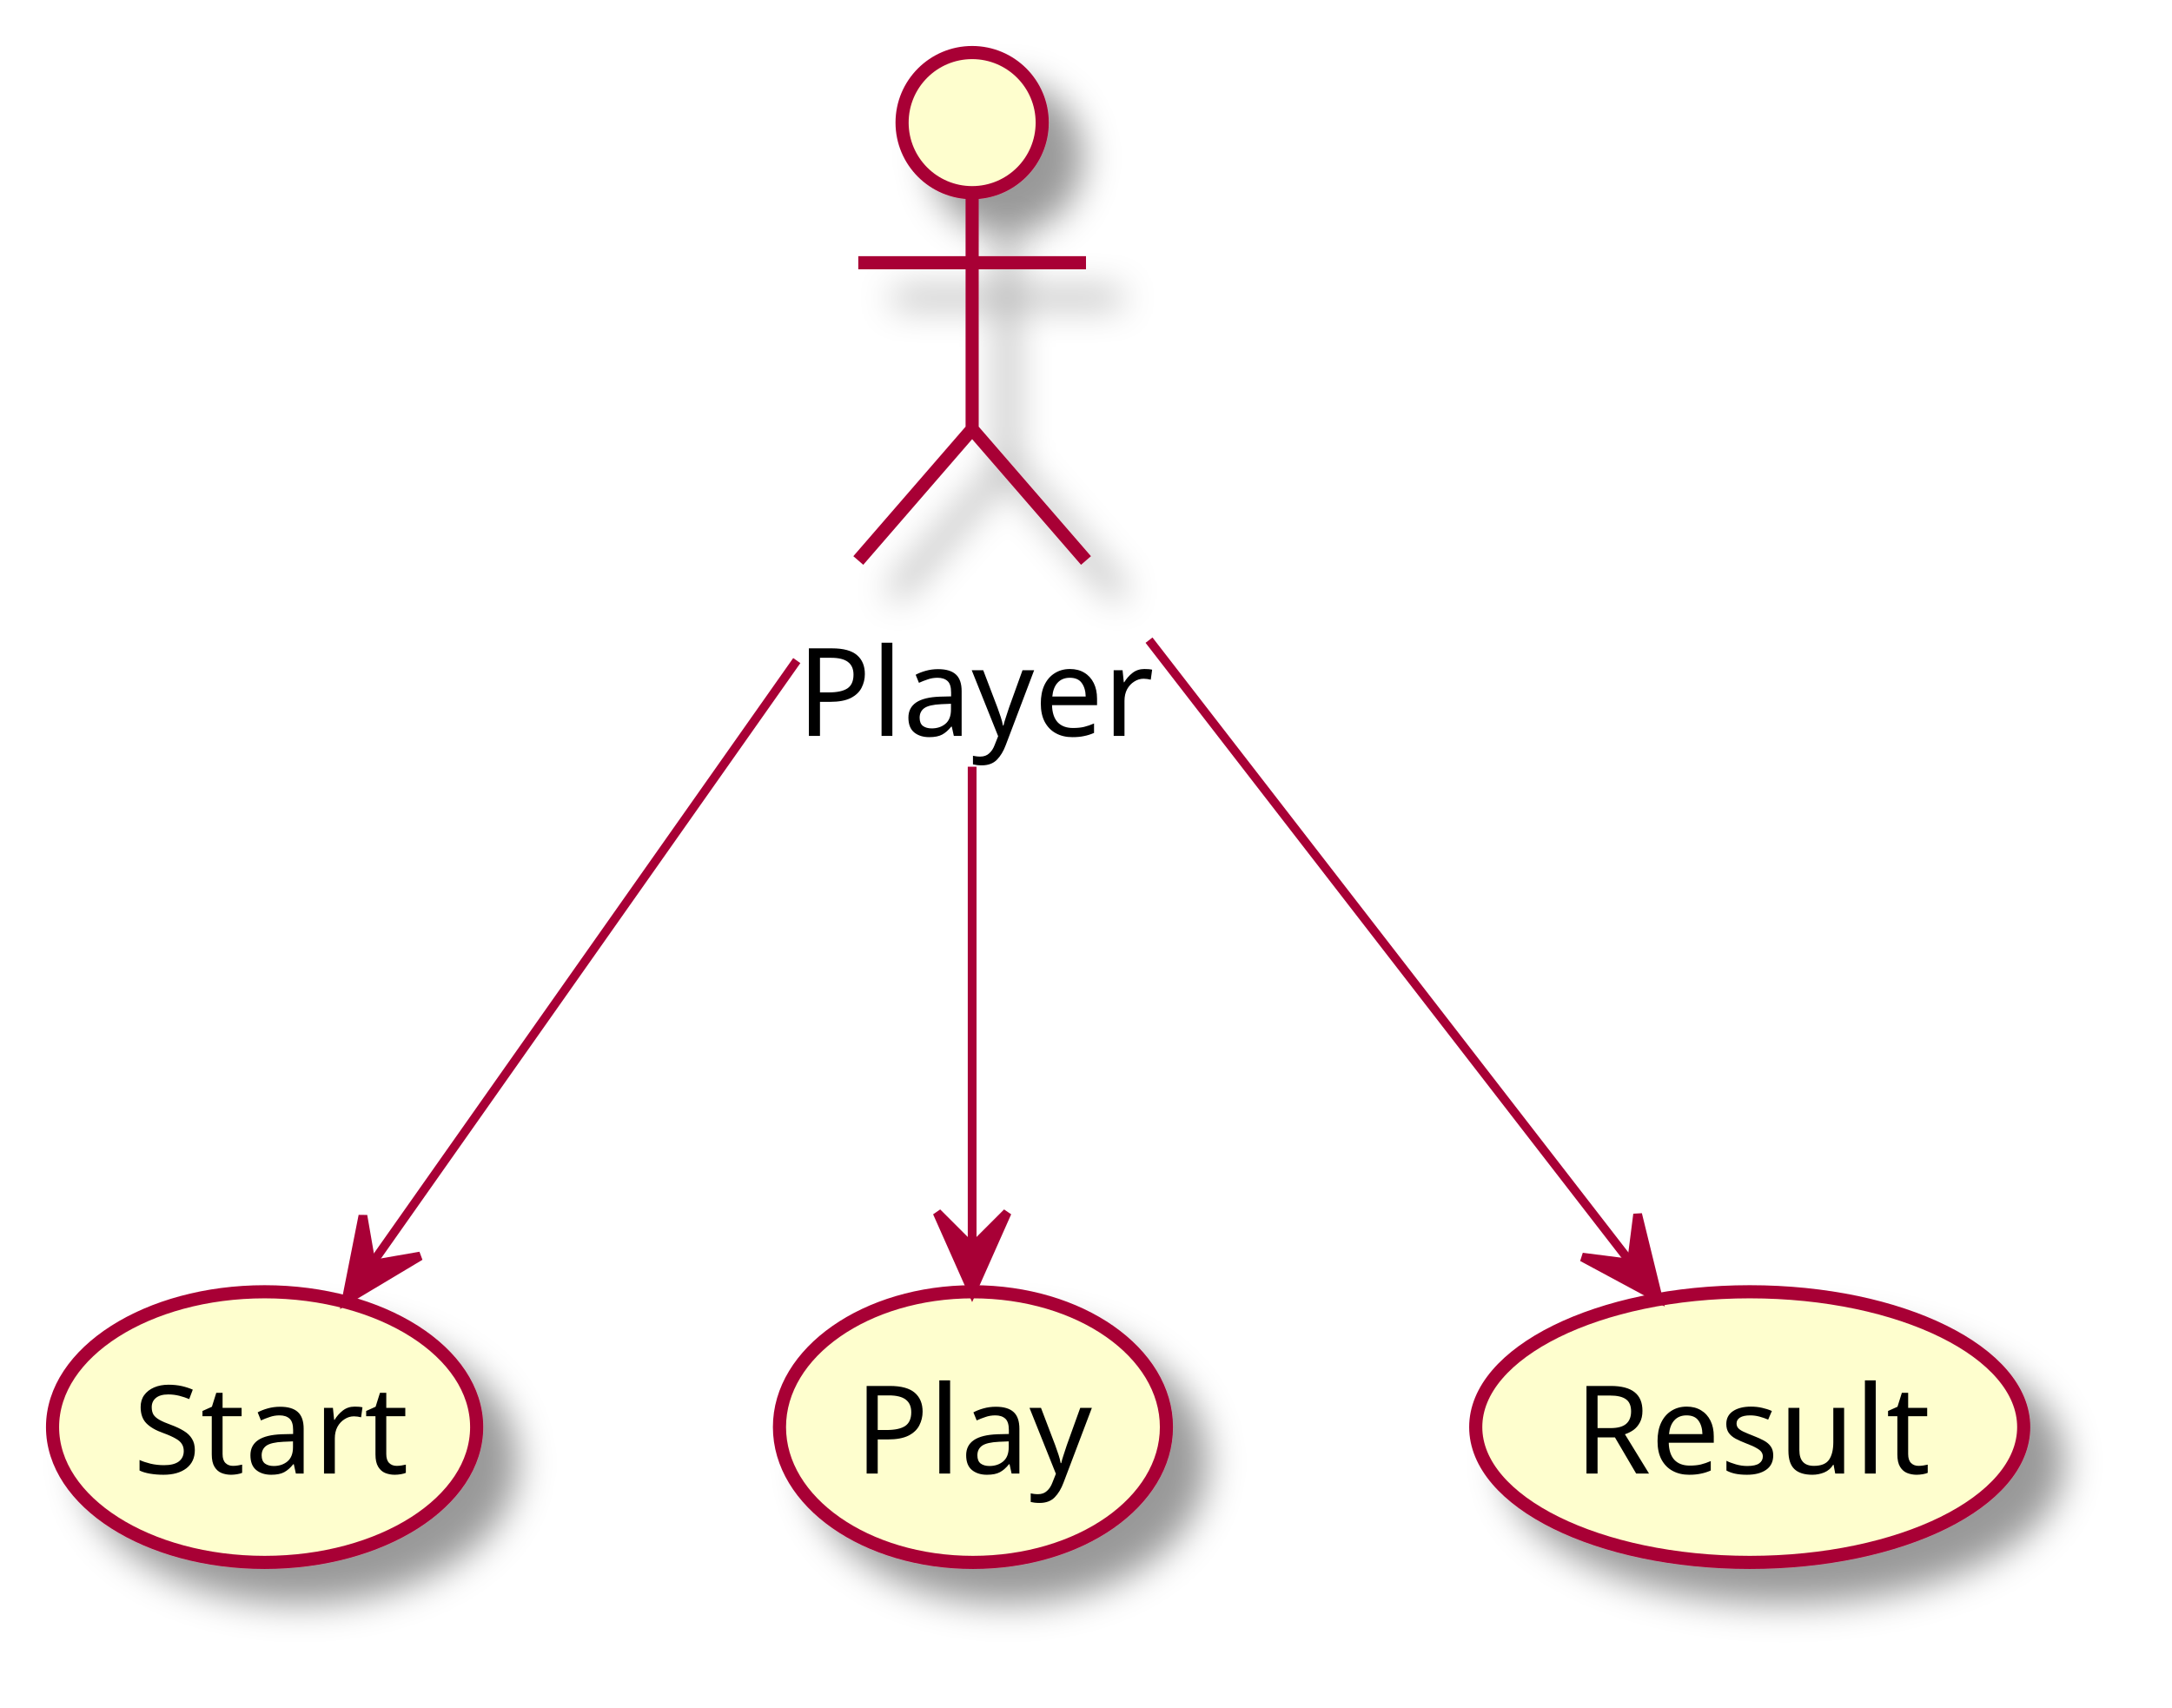
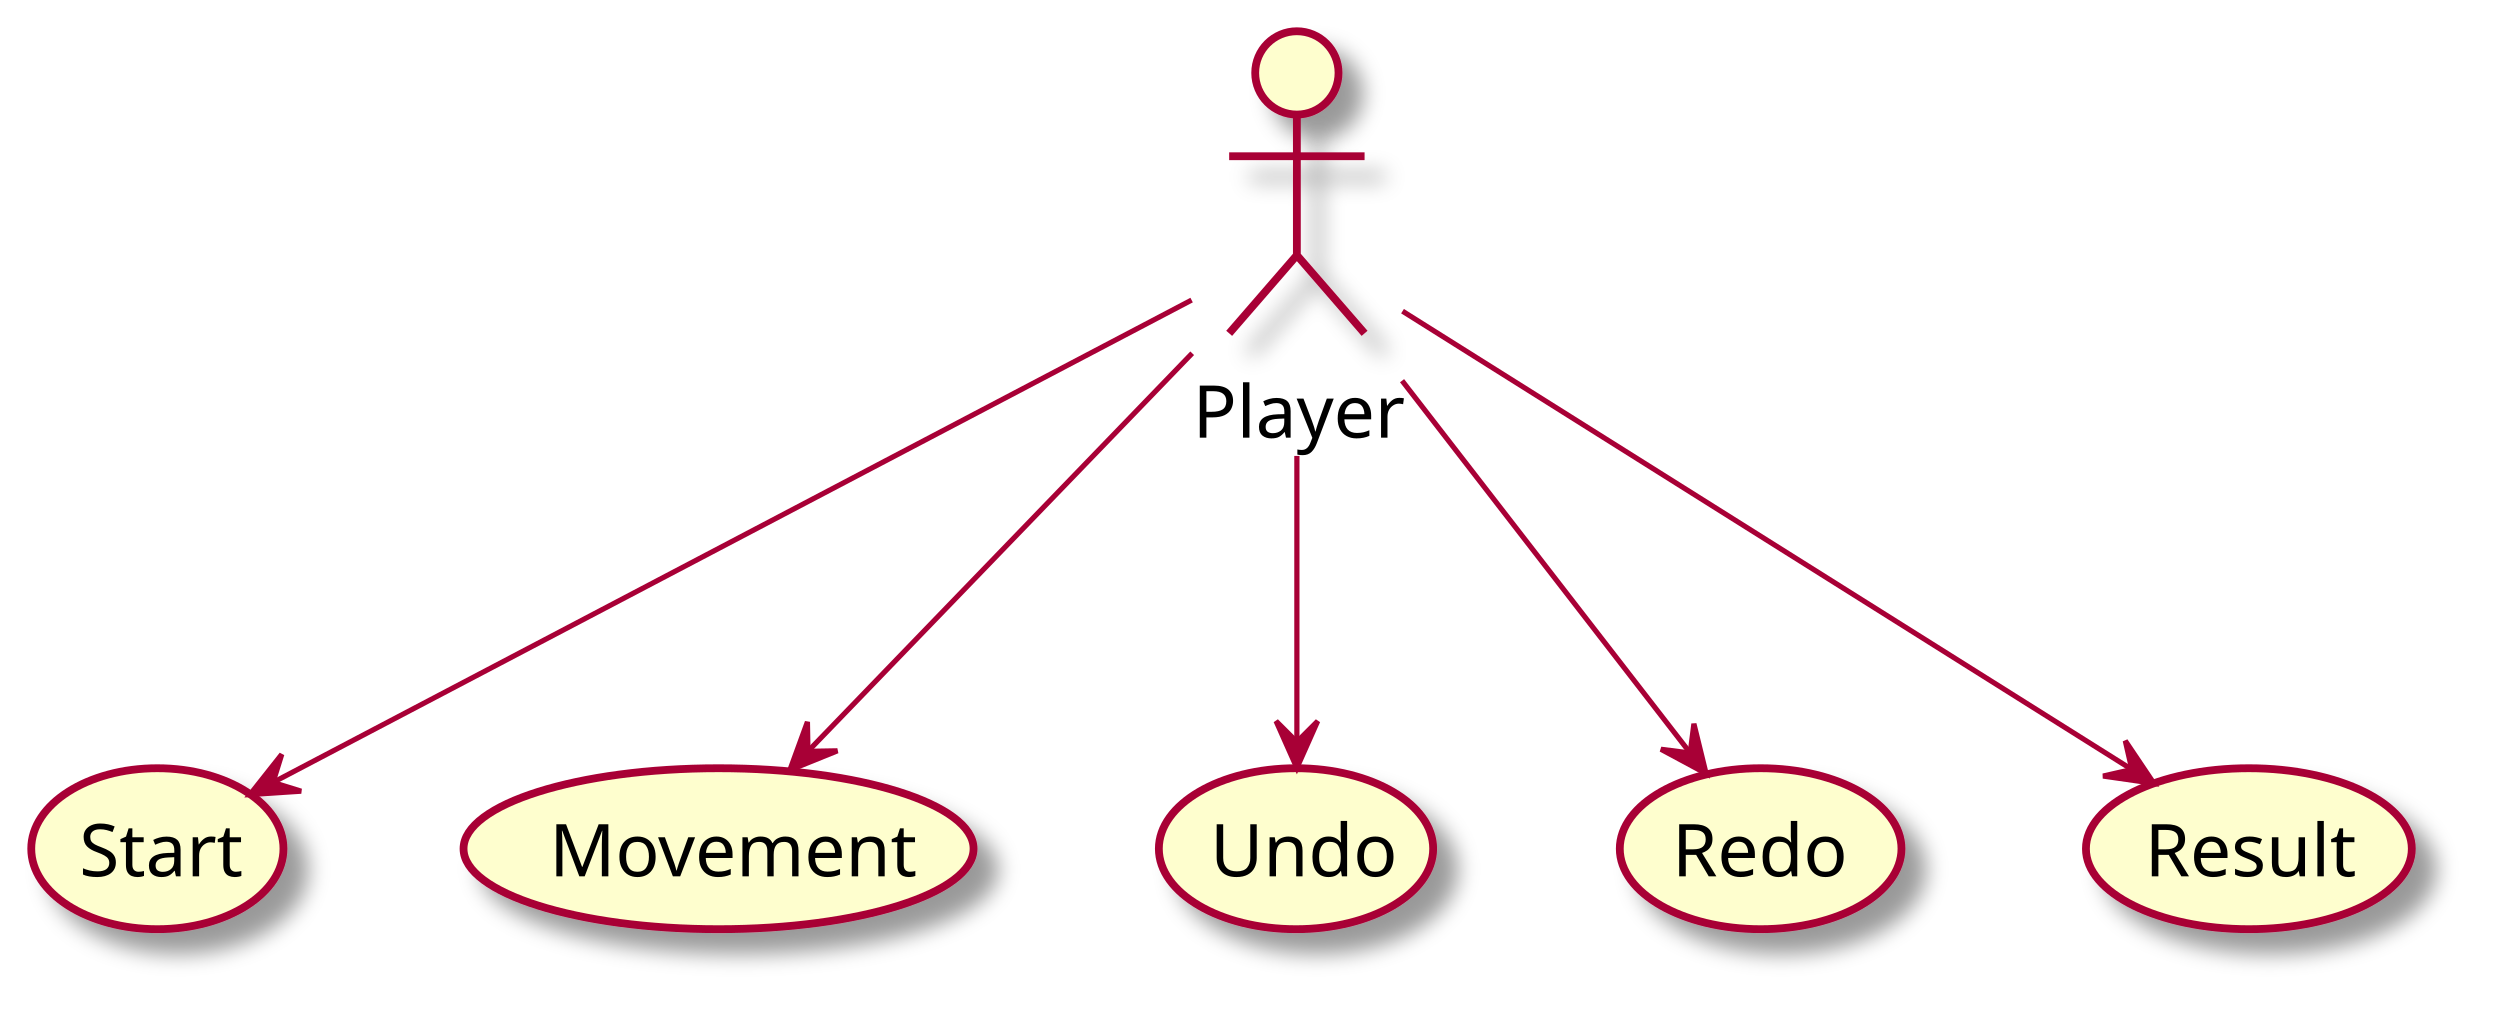
- <svg xmlns="http://www.w3.org/2000/svg" contentScriptType="application/ecmascript" contentStyleType="text/css" height="195px" preserveAspectRatio="none" style="width:248px;height:195px;" version="1.1" viewBox="0 0 248 195" width="248px" zoomAndPan="magnify">
+ <svg xmlns="http://www.w3.org/2000/svg" contentScriptType="application/ecmascript" contentStyleType="text/css" height="195px" preserveAspectRatio="none" style="width:480px;height:195px;" version="1.1" viewBox="0 0 480 195" width="480px" zoomAndPan="magnify">
  <defs>
-     <filter height="300%" id="frgap87fu7hke" width="300%" x="-1" y="-1">
+     <filter height="300%" id="fuupgmgwi2wpu" width="300%" x="-1" y="-1">
      <feGaussianBlur result="blurOut" stdDeviation="2.0" />
      <feColorMatrix in="blurOut" result="blurOut2" type="matrix" values="0 0 0 0 0 0 0 0 0 0 0 0 0 0 0 0 0 0 .4 0" />
      <feOffset dx="4.0" dy="4.0" in="blurOut2" result="blurOut3" />
      <feBlend in="SourceGraphic" in2="blurOut3" mode="normal" />
    </filter>
  </defs>
  <g>
-     <ellipse cx="111" cy="14" fill="#FEFECE" filter="url(#frgap87fu7hke)" rx="8" ry="8" style="stroke: #A80036; stroke-width: 1.5;" />
-     <path d="M111,22 L111,49 M98,30 L124,30 M111,49 L98,64 M111,49 L124,64 " fill="none" filter="url(#frgap87fu7hke)" style="stroke: #A80036; stroke-width: 1.5;" />
-     <text fill="#000000" font-family="sans-serif" font-size="14" lengthAdjust="spacingAndGlyphs" textLength="40" x="91" y="84.033">Player</text>
-     <ellipse cx="30.213" cy="162.952" fill="#FEFECE" filter="url(#frgap87fu7hke)" rx="24.213" ry="15.452" style="stroke: #A80036; stroke-width: 1.5;" />
+     <ellipse cx="249" cy="14" fill="#FEFECE" filter="url(#fuupgmgwi2wpu)" rx="8" ry="8" style="stroke: #A80036; stroke-width: 1.5;" />
+     <path d="M249,22 L249,49 M236,30 L262,30 M249,49 L236,64 M249,49 L262,64 " fill="none" filter="url(#fuupgmgwi2wpu)" style="stroke: #A80036; stroke-width: 1.5;" />
+     <text fill="#000000" font-family="sans-serif" font-size="14" lengthAdjust="spacingAndGlyphs" textLength="40" x="229" y="84.033">Player</text>
+     <ellipse cx="30.213" cy="162.952" fill="#FEFECE" filter="url(#fuupgmgwi2wpu)" rx="24.213" ry="15.452" style="stroke: #A80036; stroke-width: 1.5;" />
    <text fill="#000000" font-family="sans-serif" font-size="14" lengthAdjust="spacingAndGlyphs" textLength="30" x="15.213" y="168.256">Start</text>
-     <ellipse cx="111.092" cy="162.952" fill="#FEFECE" filter="url(#frgap87fu7hke)" rx="22.092" ry="15.452" style="stroke: #A80036; stroke-width: 1.5;" />
-     <text fill="#000000" font-family="sans-serif" font-size="14" lengthAdjust="spacingAndGlyphs" textLength="27" x="97.592" y="168.256">Play</text>
-     <ellipse cx="199.784" cy="162.952" fill="#FEFECE" filter="url(#frgap87fu7hke)" rx="31.284" ry="15.452" style="stroke: #A80036; stroke-width: 1.5;" />
-     <text fill="#000000" font-family="sans-serif" font-size="14" lengthAdjust="spacingAndGlyphs" textLength="40" x="179.784" y="168.256">Result</text>
-     <path d="M90.978,75.427 C75.862,96.888 55.581,125.681 42.648,144.043 " fill="none" id="Player-&gt;Start" style="stroke: #A80036; stroke-width: 1.0;" />
-     <polygon fill="#A80036" points="39.526,148.475,47.979,143.421,42.405,144.387,41.439,138.814,39.526,148.475" style="stroke: #A80036; stroke-width: 1.0;" />
-     <path d="M111,87.545 C111,106.09 111,127.219 111,142.22 " fill="none" id="Player-&gt;Play" style="stroke: #A80036; stroke-width: 1.0;" />
-     <polygon fill="#A80036" points="111,147.452,115,138.452,111,142.452,107,138.452,111,147.452" style="stroke: #A80036; stroke-width: 1.0;" />
-     <path d="M131.195,73.095 C147.979,94.782 171.416,125.066 186.145,144.098 " fill="none" id="Player-&gt;Result" style="stroke: #A80036; stroke-width: 1.0;" />
-     <polygon fill="#A80036" points="189.331,148.214,186.986,138.648,186.271,144.26,180.66,143.544,189.331,148.214" style="stroke: #A80036; stroke-width: 1.0;" />
+     <ellipse cx="137.962" cy="162.952" fill="#FEFECE" filter="url(#fuupgmgwi2wpu)" rx="48.962" ry="15.452" style="stroke: #A80036; stroke-width: 1.5;" />
+     <text fill="#000000" font-family="sans-serif" font-size="14" lengthAdjust="spacingAndGlyphs" textLength="65" x="105.462" y="168.256">Movement</text>
+     <ellipse cx="248.834" cy="162.952" fill="#FEFECE" filter="url(#fuupgmgwi2wpu)" rx="26.334" ry="15.452" style="stroke: #A80036; stroke-width: 1.5;" />
+     <text fill="#000000" font-family="sans-serif" font-size="14" lengthAdjust="spacingAndGlyphs" textLength="33" x="232.334" y="168.256">Undo</text>
+     <ellipse cx="338.042" cy="162.952" fill="#FEFECE" filter="url(#fuupgmgwi2wpu)" rx="27.042" ry="15.452" style="stroke: #A80036; stroke-width: 1.5;" />
+     <text fill="#000000" font-family="sans-serif" font-size="14" lengthAdjust="spacingAndGlyphs" textLength="34" x="321.042" y="168.256">Redo</text>
+     <ellipse cx="431.784" cy="162.952" fill="#FEFECE" filter="url(#fuupgmgwi2wpu)" rx="31.284" ry="15.452" style="stroke: #A80036; stroke-width: 1.5;" />
+     <text fill="#000000" font-family="sans-serif" font-size="14" lengthAdjust="spacingAndGlyphs" textLength="40" x="411.784" y="168.256">Result</text>
+     <path d="M228.79,57.613 C187.821,79.126 95.254,127.734 52.465,150.203 " fill="none" id="Player-&gt;Start" style="stroke: #A80036; stroke-width: 1.0;" />
+     <polygon fill="#A80036" points="47.992,152.552,57.819,151.909,52.418,150.228,54.1,144.827,47.992,152.552" style="stroke: #A80036; stroke-width: 1.0;" />
+     <path d="M228.899,67.826 C207.843,89.64 175.122,123.541 155.215,144.164 " fill="none" id="Player-&gt;Movement" style="stroke: #A80036; stroke-width: 1.0;" />
+     <polygon fill="#A80036" points="151.653,147.855,160.782,144.157,155.126,144.257,155.026,138.601,151.653,147.855" style="stroke: #A80036; stroke-width: 1.0;" />
+     <path d="M249,87.545 C249,106.09 249,127.219 249,142.22 " fill="none" id="Player-&gt;Undo" style="stroke: #A80036; stroke-width: 1.0;" />
+     <polygon fill="#A80036" points="249,147.452,253,138.452,249,142.452,245,138.452,249,147.452" style="stroke: #A80036; stroke-width: 1.0;" />
+     <path d="M269.195,73.095 C286.074,94.905 309.683,125.41 324.395,144.421 " fill="none" id="Player-&gt;Redo" style="stroke: #A80036; stroke-width: 1.0;" />
+     <polygon fill="#A80036" points="327.574,148.528,325.229,138.963,324.514,144.574,318.902,143.859,327.574,148.528" style="stroke: #A80036; stroke-width: 1.0;" />
+     <path d="M269.283,59.746 C303.572,81.294 372.778,124.784 408.888,147.476 " fill="none" id="Player-&gt;Result" style="stroke: #A80036; stroke-width: 1.0;" />
+     <polygon fill="#A80036" points="413.545,150.403,408.052,142.228,409.311,147.743,403.796,149.002,413.545,150.403" style="stroke: #A80036; stroke-width: 1.0;" />
  </g>
</svg>
